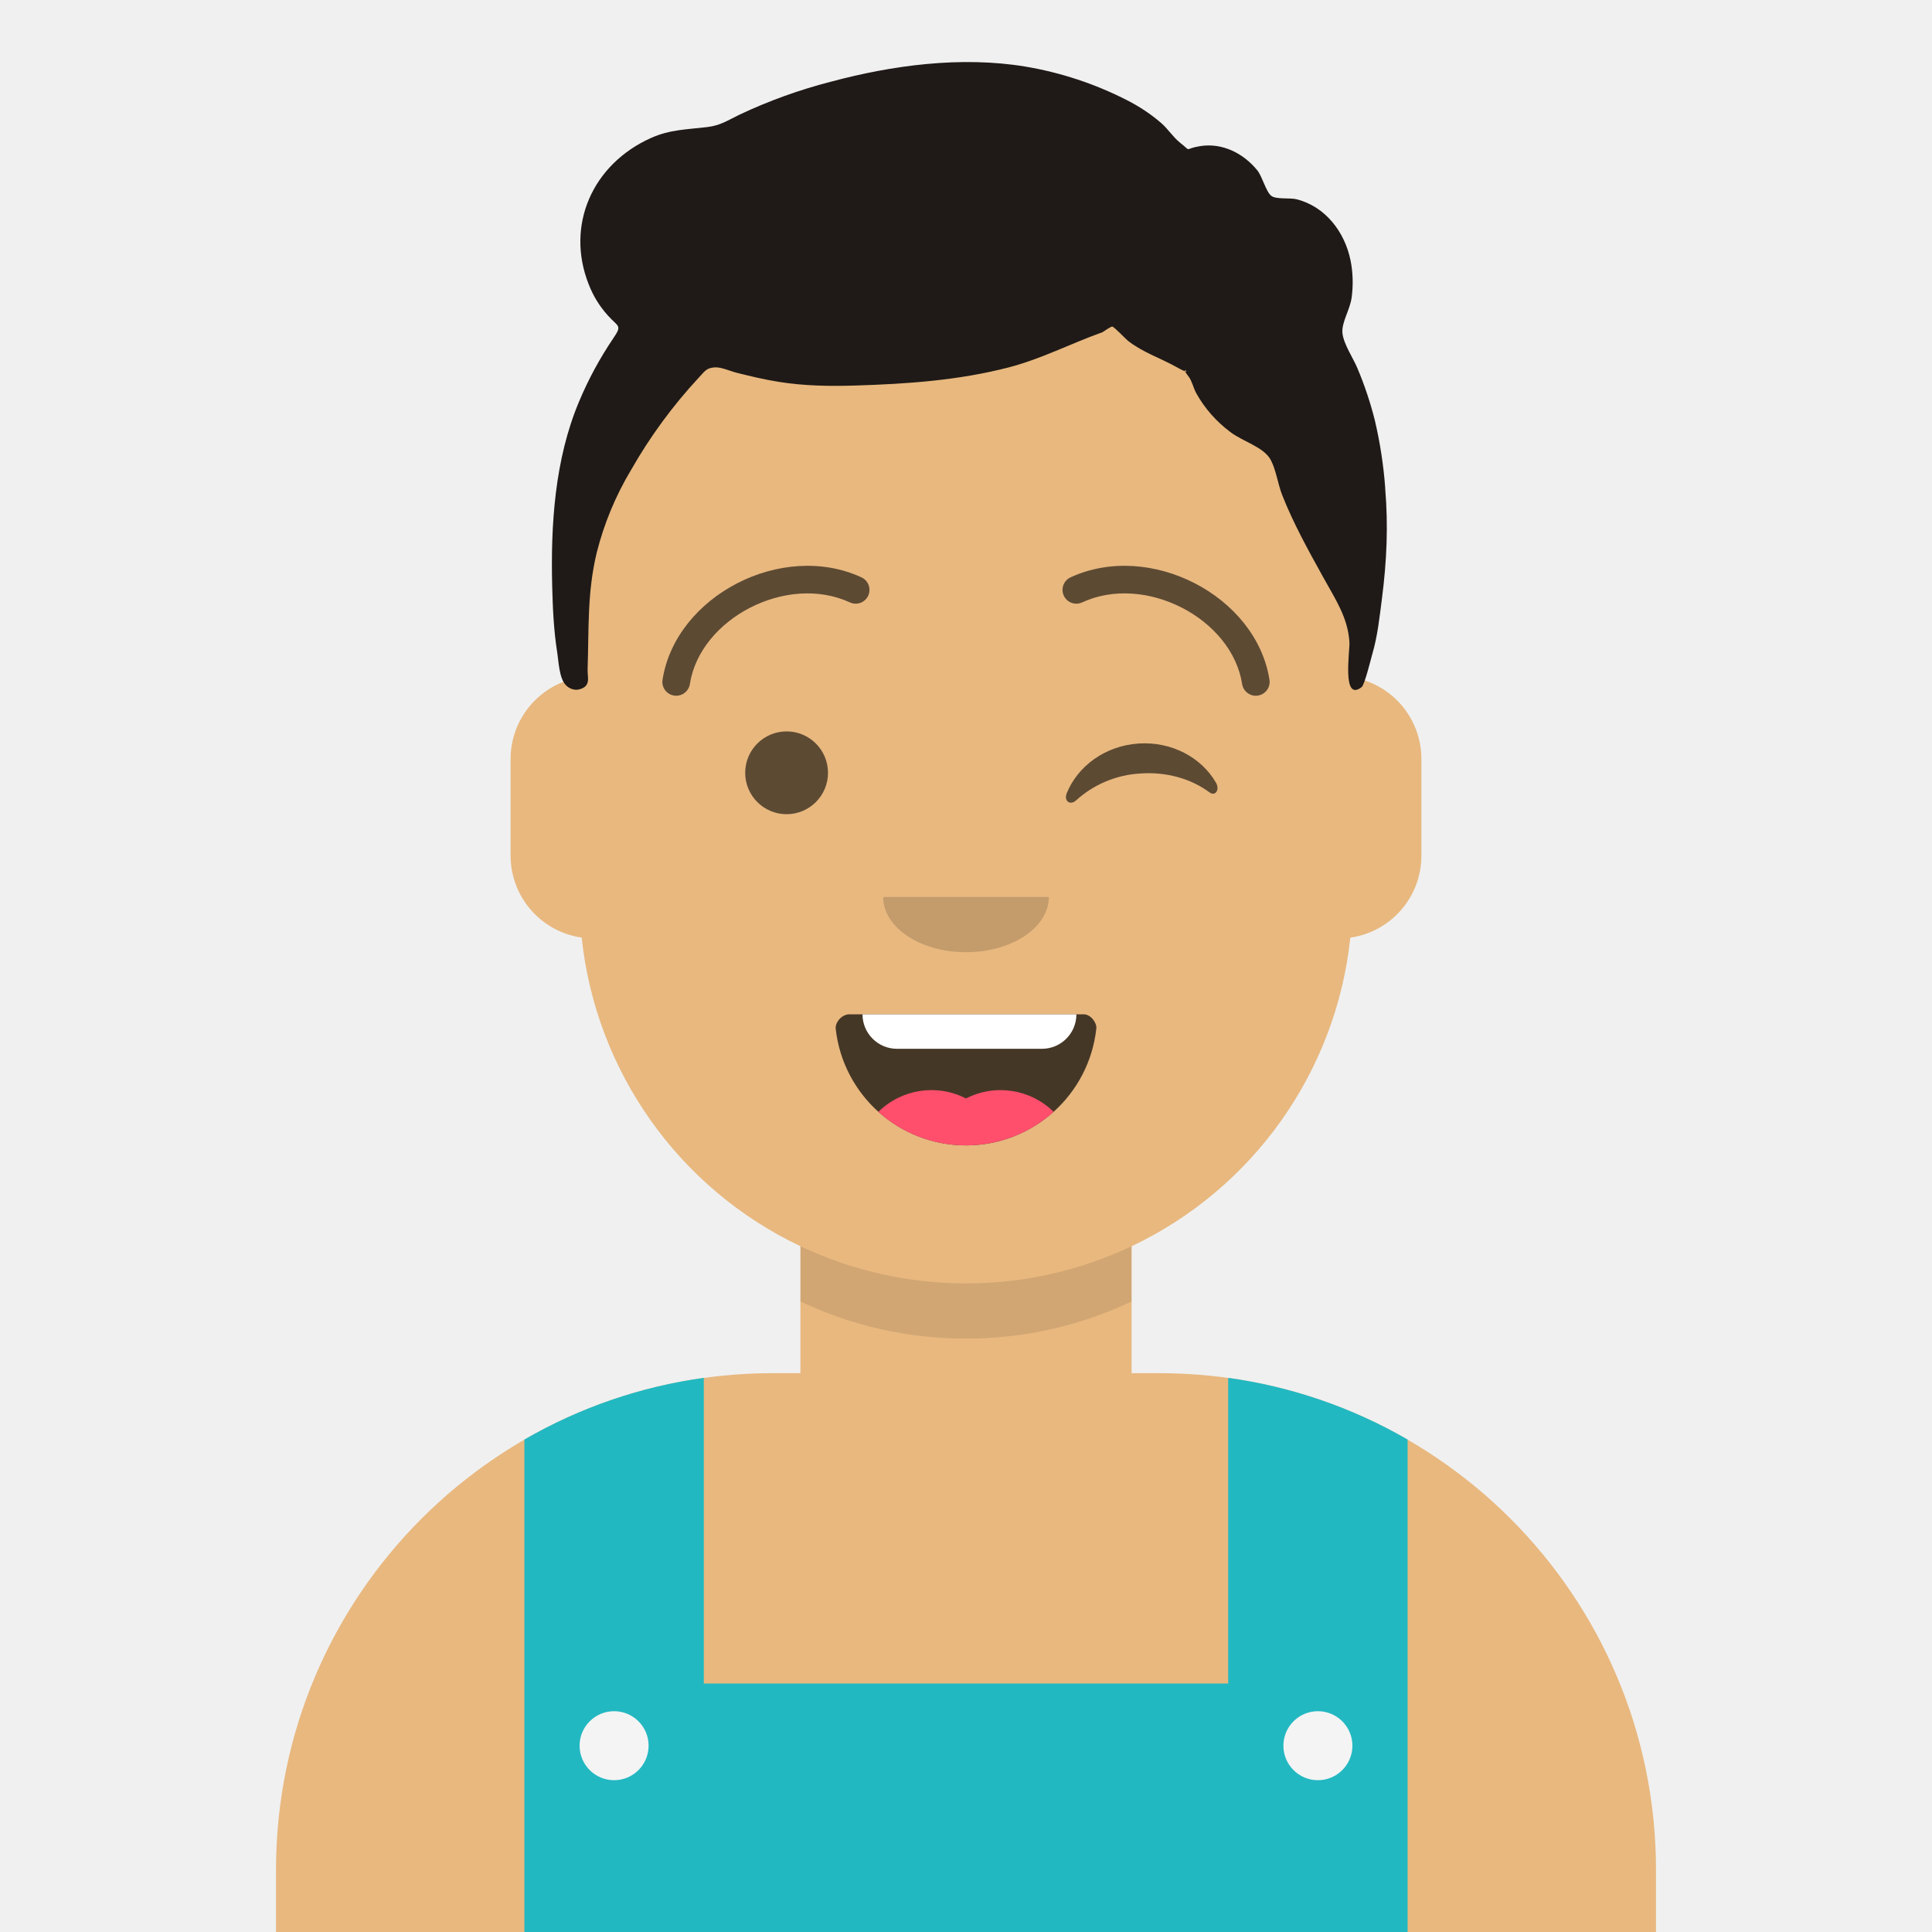
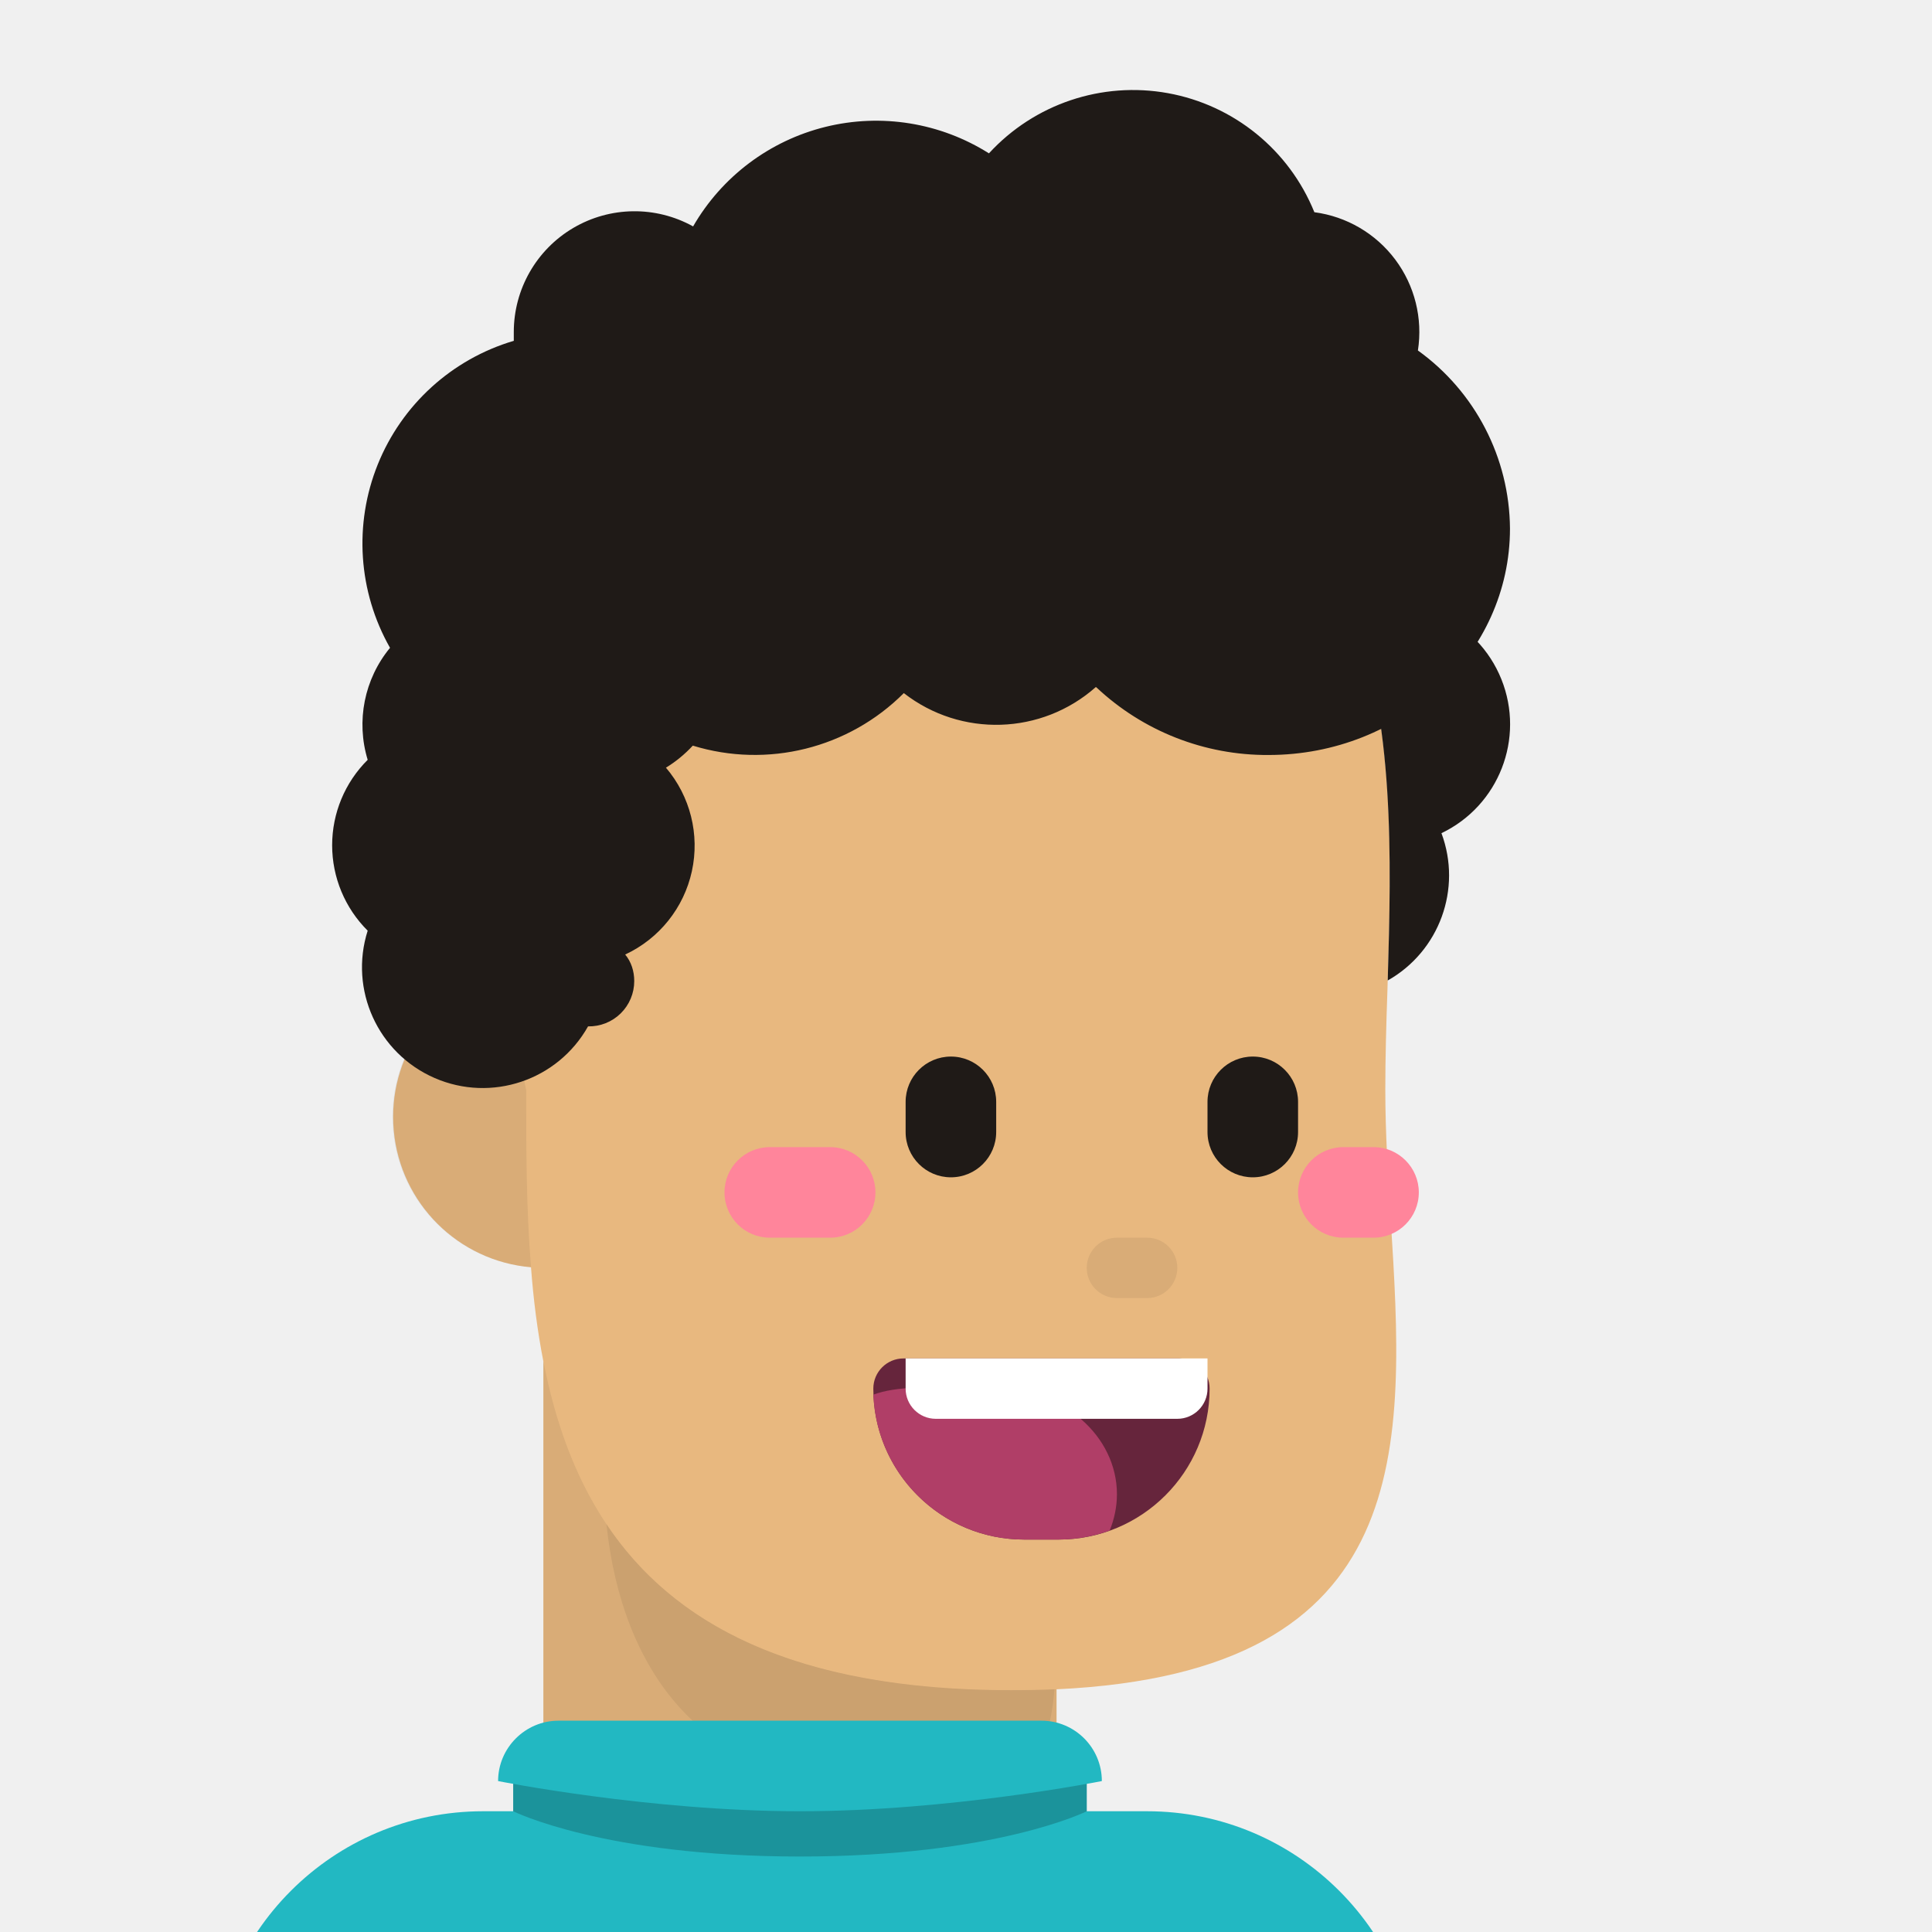
- <svg xmlns="http://www.w3.org/2000/svg" viewBox="0 0 280 280" fill="none" shape-rendering="auto">
+ <svg xmlns="http://www.w3.org/2000/svg" viewBox="0 0 64 64" fill="none" shape-rendering="auto">
  <mask id="viewboxMask">
-     <rect width="280" height="280" rx="0" ry="0" x="0" y="0" fill="#fff" />
+     <rect width="64" height="64" rx="0" ry="0" x="0" y="0" fill="#fff" />
  </mask>
  <g mask="url(#viewboxMask)">
-     <g transform="translate(8)">
-       <path d="M132 36a56 56 0 0 0-56 56v6.17A12 12 0 0 0 66 110v14a12 12 0 0 0 10.3 11.88 56.04 56.04 0 0 0 31.7 44.73v18.4h-4a72 72 0 0 0-72 72v9h200v-9a72 72 0 0 0-72-72h-4v-18.39a56.04 56.04 0 0 0 31.7-44.73A12 12 0 0 0 198 124v-14a12 12 0 0 0-10-11.83V92a56 56 0 0 0-56-56Z" fill="#e8b87f" />
-       <path d="M108 180.61v8a55.79 55.79 0 0 0 24 5.39c8.59 0 16.73-1.93 24-5.39v-8a55.79 55.79 0 0 1-24 5.39 55.79 55.79 0 0 1-24-5.39Z" fill="#000" fill-opacity=".1" />
-       <g transform="translate(0 170)">
-         <path d="M196 38.63V110H68V38.63a71.52 71.52 0 0 1 26-8.94v44.3h76V29.69a71.52 71.52 0 0 1 26 8.94Z" fill="#22b8c2" />
-         <path d="M86 83a5 5 0 1 1-10 0 5 5 0 0 1 10 0ZM188 83a5 5 0 1 1-10 0 5 5 0 0 1 10 0Z" fill="#F4F4F4" />
+     <path d="M46.07 40.4c.47 7.5.94 15-11.07 15.56v9.91S31.36 68 26.5 68c-4.86 0-8.5-3.48-8.5-3.48V45.1c-.2-1.02-.33-2.06-.41-3.12a5 5 0 0 1-.9-9.8C15.37 22.63 17.52 13 32 13c14.59 0 14.24 11.08 13.96 19.81-.04 1.15-.07 2.25-.07 3.29 0 1.4.09 2.86.18 4.3Z" fill="#e8b87f" />
+     <path d="M17.59 41.98c-.16-1.97-.16-3.97-.16-5.88a46.7 46.7 0 0 1-.73-3.93 5 5 0 0 0 .89 9.81ZM18 45.1v19.42S21.64 68 26.5 68c4.86 0 8.5-2.13 8.5-2.13v-9.91c-.48.02-.98.03-1.5.03-10.79 0-14.34-4.95-15.5-10.9Z" fill="#000" fill-opacity=".07" />
+     <path d="M34.93 55.96c-.46.02-.93.03-1.43.03-7.25 0-11.23-2.23-13.41-5.5.5 4.82 3.16 8.5 8.3 8.5h1.36c3.8.03 4.92.04 5.18-3.03Z" fill="#000" fill-opacity=".07" />
+     <rect x="36" y="41" width="3" height="2" rx="1" fill="#000" fill-opacity=".07" />
+     <rect x="7" y="60" width="40" height="23" rx="9" fill="#22b8c2" />
+     <path d="M17 58h19v3s-5 1-9.5 1-9.5-1-9.5-1v-3Z" fill="#22b8c2" />
+     <path d="M17 58h19v2s-3 1.5-9.5 1.5S17 60 17 60v-2Z" fill="#000" fill-opacity=".2" />
+     <path d="M16.5 59c0-1.1.9-2 2-2h16a2 2 0 0 1 2 2s-5 1-10 1-10-1-10-1Z" fill="#22b8c2" />
+     <g fill="#1f1a17">
+       <path d="M45.97 32.48a4 4 0 0 0 1.78-4.88 4 4 0 0 0-2.97-7.41c1.42 3.67 1.31 8.22 1.19 12.3Z" />
+       <path d="M36.3 22.76a4.98 4.98 0 0 1-6.36.2 6.98 6.98 0 0 1-6.99 1.74c-.26.28-.56.53-.89.73a3.98 3.98 0 0 1-1.35 6.19c.2.24.3.55.3.88a1.5 1.5 0 0 1-1.53 1.5 4 4 0 0 1-7.3-3.17 3.99 3.99 0 0 1 0-5.66 4 4 0 0 1 .74-3.71 7 7 0 0 1 4.1-10.17V11a4 4 0 0 1 5.94-3.5 7 7 0 0 1 9.8-2.42 6.48 6.48 0 0 1 10.78 1.95 4 4 0 0 1 3.43 4.58 7.33 7.33 0 0 1 3.05 5.9c0 4.14-3.58 7.5-8 7.5a8.25 8.25 0 0 1-5.7-2.24Z" />
+     </g>
+     <g transform="translate(1)">
+       <path d="M27.93 46a1 1 0 0 1 1-1h9.14a1 1 0 0 1 1 1 5 5 0 0 1-5 5h-1.14a5 5 0 0 1-5-5Z" fill="#66253C" />
+       <path d="M35.76 50.7a5 5 0 0 1-1.69.3h-1.14a5 5 0 0 1-5-4.8c.77-.29 1.9-.25 3.02-.22L32 46c2.21 0 4 1.57 4 3.5 0 .42-.09.83-.24 1.2Z" fill="#B03E67" />
+       <path d="M29 45h10v1a1 1 0 0 1-1 1h-8a1 1 0 0 1-1-1v-1Z" fill="#fff" />
+     </g>
+     <g transform="translate(0 -1)">
+       <g fill="#1f1a17">
+         <rect x="30" y="36" width="3" height="4" rx="1.5" />
+         <rect x="40" y="36" width="3" height="4" rx="1.5" />
      </g>
-       <g transform="translate(78 134)">
-         <path fill-rule="evenodd" clip-rule="evenodd" d="M35.12 15.13a19 19 0 0 0 37.77-.09c.08-.77-.77-2.04-1.85-2.04H37.1C36 13 35 14.18 35.12 15.13Z" fill="#000" fill-opacity=".7" />
-         <path d="M70 13H39a5 5 0 0 0 5 5h21a5 5 0 0 0 5-5Z" fill="#fff" />
-         <path d="M66.7 27.14A10.96 10.96 0 0 0 54 25.2a10.95 10.95 0 0 0-12.7 1.94A18.93 18.93 0 0 0 54 32c4.88 0 9.33-1.84 12.7-4.86Z" fill="#FF4F6D" />
+       <g fill="#FF859B">
+         <rect x="24" y="39" width="5" height="3" rx="1.5" />
+         <rect x="43" y="39" width="4" height="3" rx="1.5" />
      </g>
-       <g transform="translate(104 122)">
-         <path fill-rule="evenodd" clip-rule="evenodd" d="M16 8c0 4.42 5.37 8 12 8s12-3.58 12-8" fill="#000" fill-opacity=".16" />
-       </g>
-       <g transform="translate(76 90)">
-         <g fill="#000" fill-opacity=".6">
-           <path d="M36 22a6 6 0 1 1-12 0 6 6 0 0 1 12 0Z" />
-           <path fill-rule="evenodd" clip-rule="evenodd" d="M70.6 24.96c1.59-3.92 5.55-6.86 10.37-7.2 4.8-.33 9.12 2 11.24 5.64.63 1.09-.1 2.06-.93 1.43-2.6-1.93-6.15-3-10-2.73A15.13 15.13 0 0 0 71.95 26c-.84.78-1.81.1-1.35-1.04Z" />
-         </g>
-       </g>
-       <g transform="translate(76 82)">
-         <path d="M15.98 17.13C17.48 7.6 30.06 1.1 39.16 5.3a2 2 0 1 0 1.68-3.63c-11.5-5.3-26.9 2.66-28.82 14.84a2 2 0 0 0 3.96.63ZM96.02 17.13C94.52 7.6 81.94 1.1 72.84 5.3a2 2 0 1 1-1.68-3.63c11.5-5.3 26.9 2.66 28.82 14.84a2 2 0 0 1-3.96.63Z" fill="#000" fill-opacity=".6" />
-       </g>
-       <g transform="translate(-1)">
-         <path fill-rule="evenodd" clip-rule="evenodd" d="M193.76 70.77a62.92 62.92 0 0 0-1.51-9.86 51.78 51.78 0 0 0-2.5-7.49c-.6-1.48-2.02-3.52-2.19-5.13-.16-1.57 1.07-3.32 1.33-5.16.24-1.79.2-3.66-.17-5.44-.83-4.03-3.6-7.77-7.85-8.82-.95-.23-2.97.06-3.64-.5-.77-.63-1.3-2.8-2-3.67-2-2.47-5.1-4.07-8.37-3.51-2.41.4-1.03.9-2.84-.51-1-.8-1.75-2-2.73-2.85a24.7 24.7 0 0 0-4.9-3.28 50.82 50.82 0 0 0-14.84-4.91c-9.28-1.52-19.2-.2-28.2 2.22a74.58 74.58 0 0 0-13.14 4.74c-1.78.87-2.81 1.58-4.67 1.81-2.93.36-5.4.34-8.18 1.58-8.54 3.82-12.39 12.69-9.06 21.17.66 1.71 1.57 3.21 2.82 4.59 1.52 1.68 2.07 1.35.76 3.28a52.78 52.78 0 0 0-4.96 9.17c-3.53 8.4-4.12 17.87-3.89 26.83.08 3.13.22 6.3.71 9.42.22 1.34.28 3.87 1.29 4.87.5.5 1.24.78 1.96.58 1.71-.47 1.13-1.73 1.17-2.9.2-5.88-.08-11.08 1.32-16.9a44.4 44.4 0 0 1 5-12.03 72.07 72.07 0 0 1 9.8-13.35c.92-.99 1.12-1.4 2.35-1.48.93-.05 2.3.59 3.2.8 2 .5 4 .98 6.03 1.3 3.74.6 7.45.65 11.22.53 7.43-.23 14.88-.75 22.09-2.62 4.78-1.24 9.02-3.47 13.6-5.1.08-.04 1.23-.85 1.43-.82.28.04 1.97 1.82 2.26 2.05 2.23 1.74 4.67 2.48 7.07 3.83 2.97 1.66.1-.72 1.73 1.36.48.6.72 1.72 1.1 2.4 1.22 2.2 2.9 4.1 4.93 5.63 1.96 1.47 4.9 2.18 5.9 4.1.76 1.47 1.02 3.48 1.64 5.06 1.63 4.13 3.78 7.99 5.93 11.88 1.73 3.14 3.62 5.89 3.81 9.47.07 1.25-1.12 8.74 1.78 6.46.43-.34 1.35-4.15 1.54-4.8.77-2.63 1.05-5.38 1.4-8.09.69-5.38.92-10.5.46-15.91Z" fill="#1f1a17" />
-       </g>
-       <g transform="translate(49 72)" />
-       <g transform="translate(62 42)" />
    </g>
  </g>
</svg>
